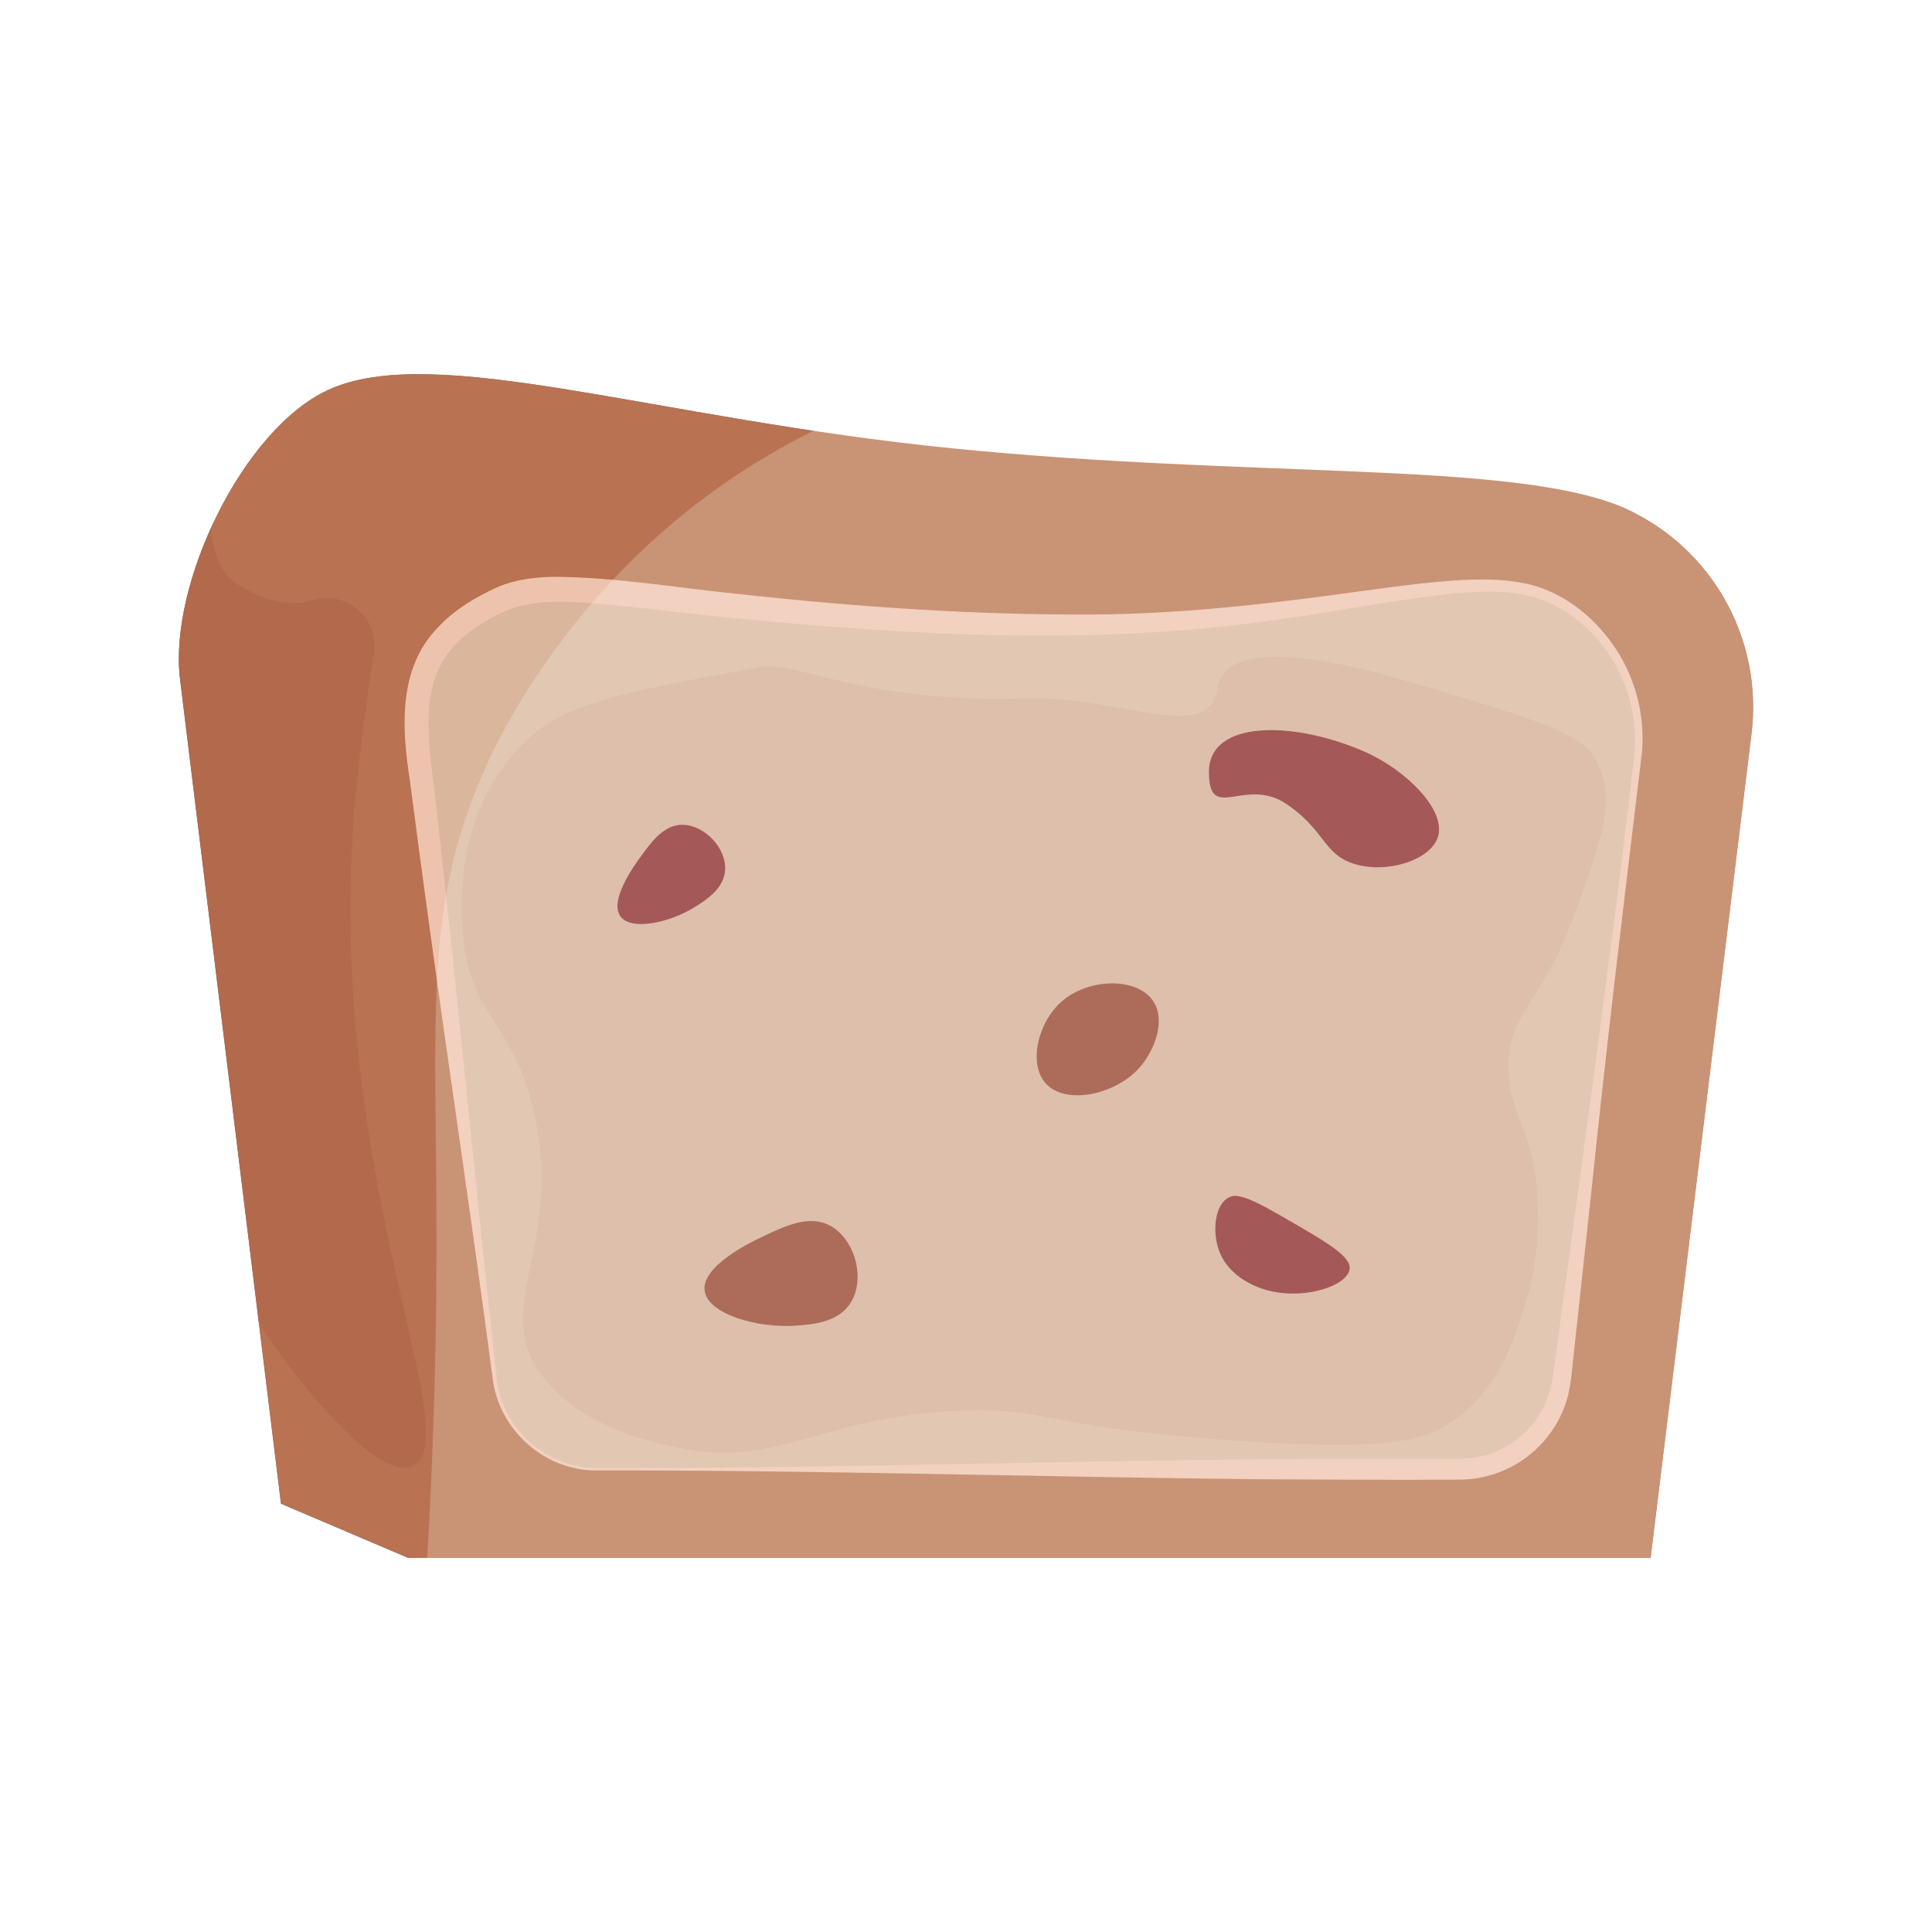
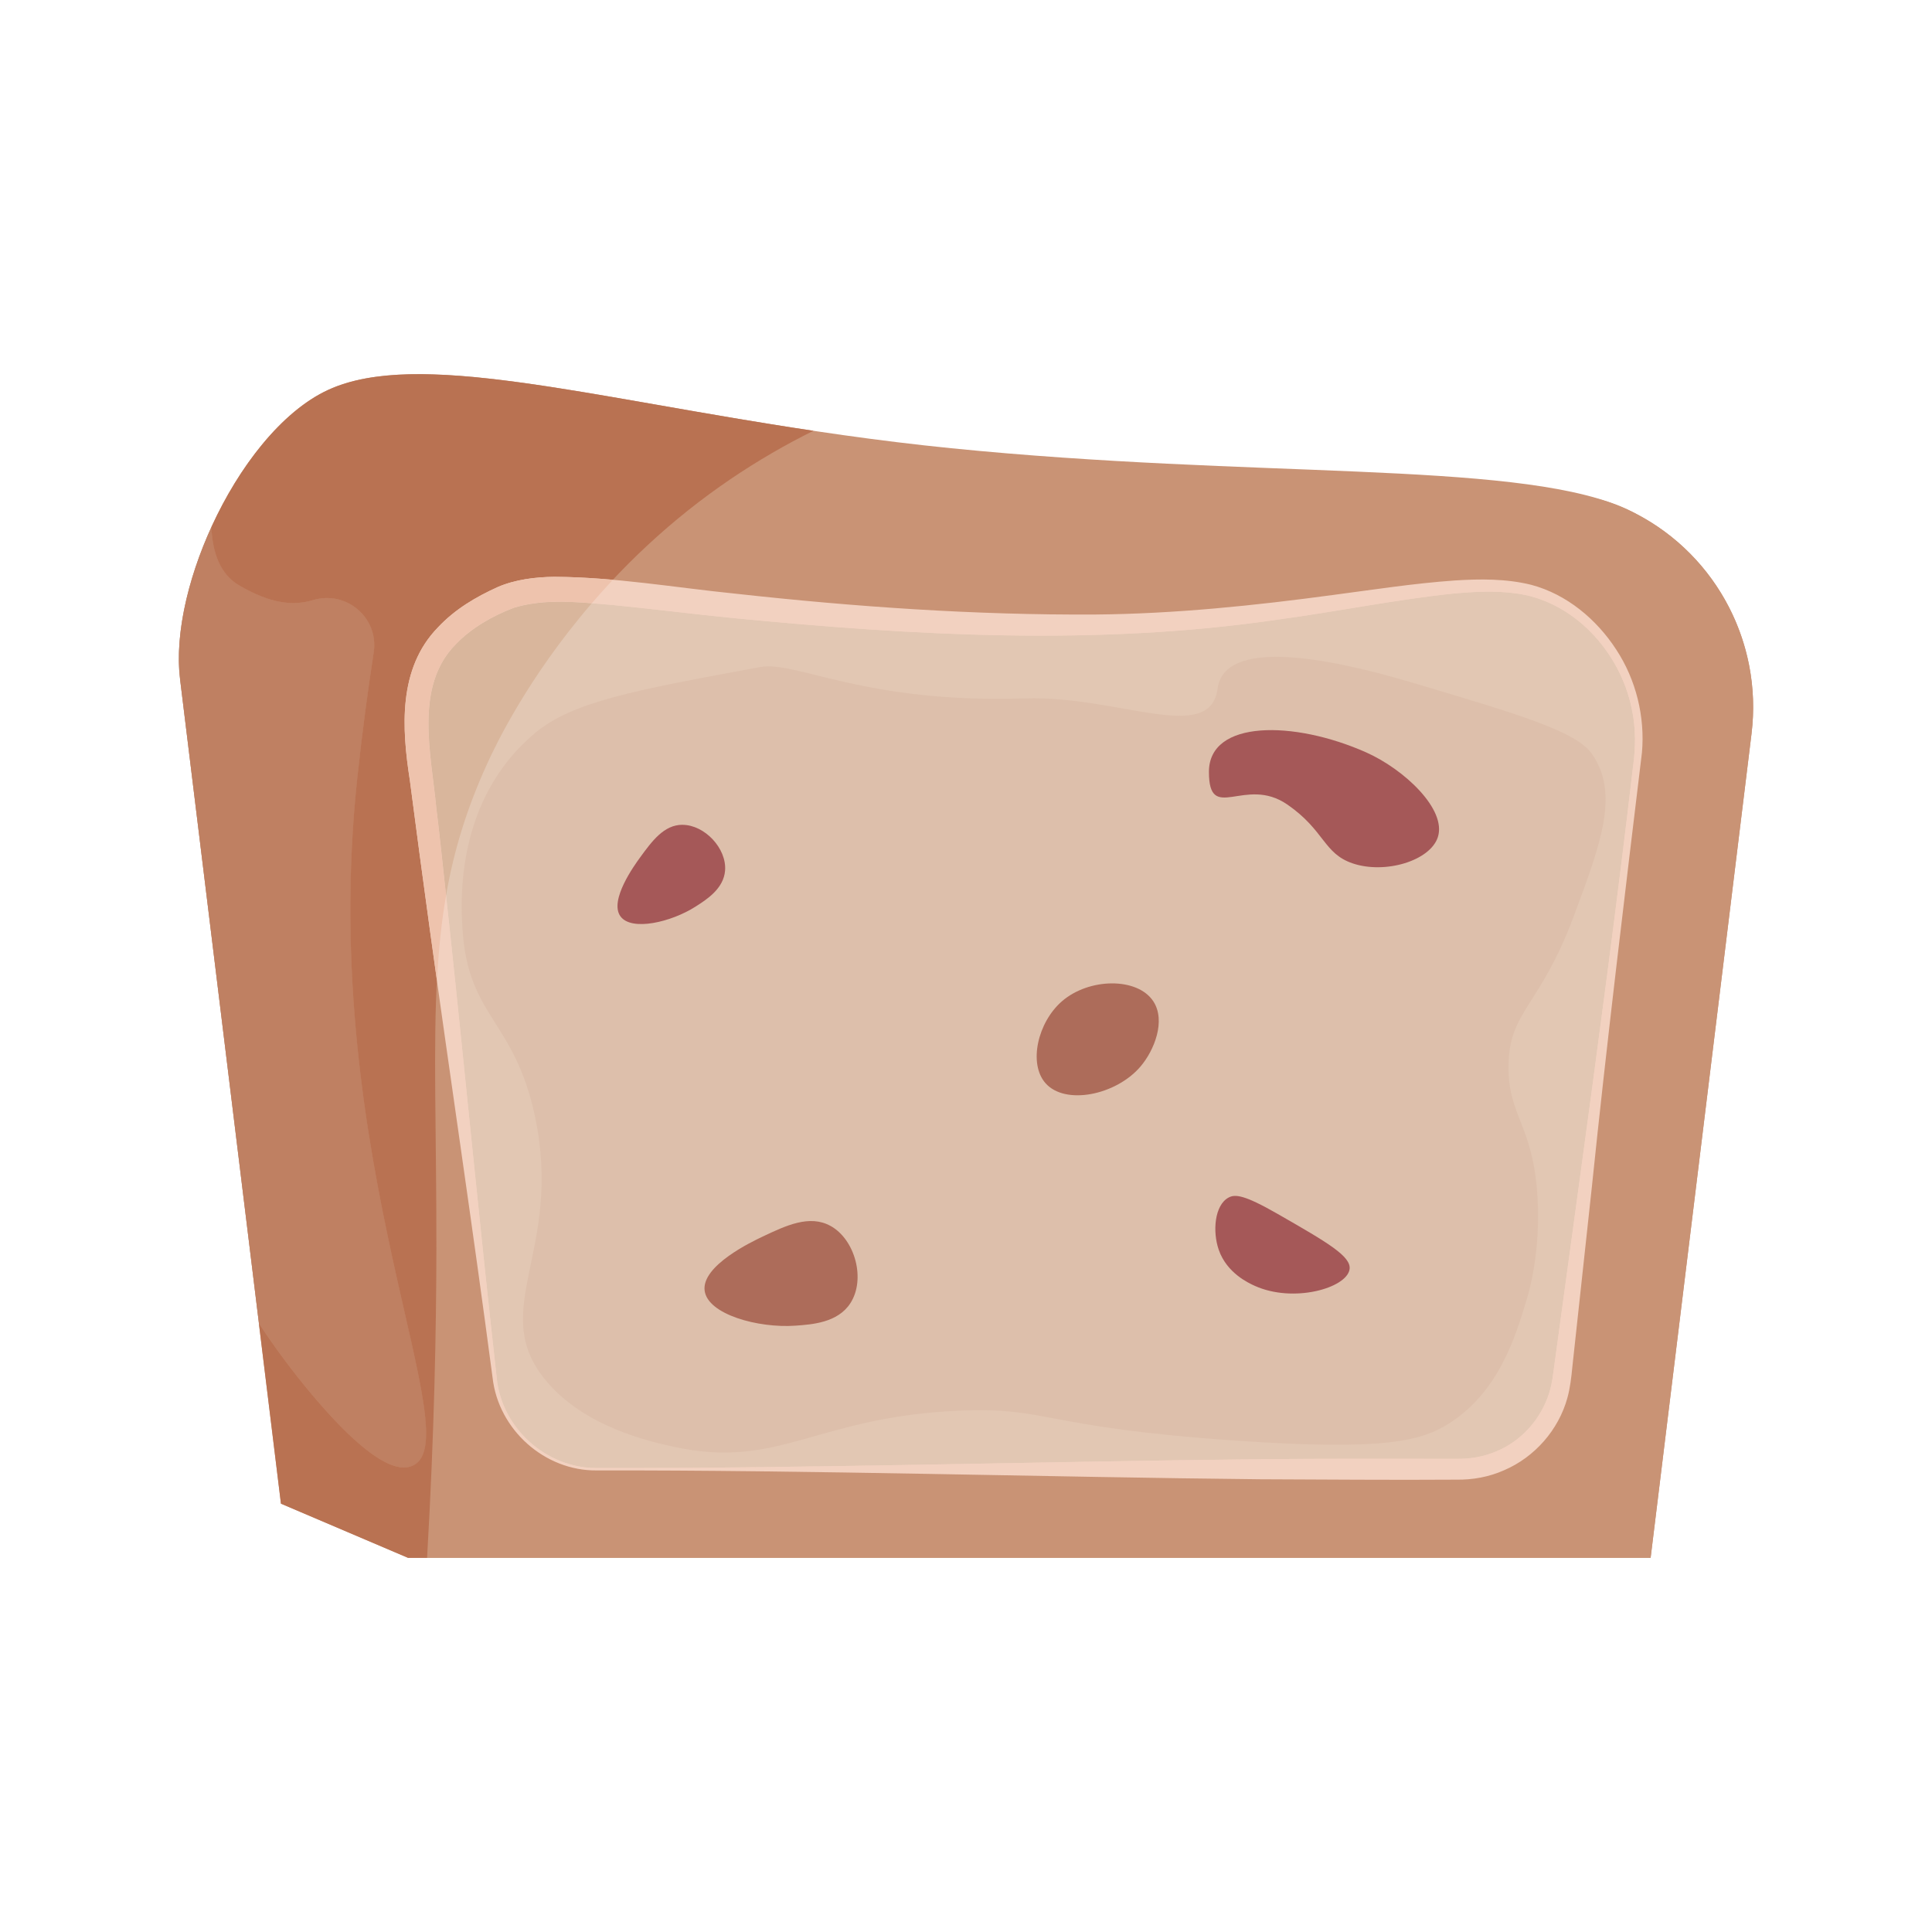
<svg xmlns="http://www.w3.org/2000/svg" viewBox="0 0 540 540">
  <defs>
    <style>
      .cls-1 {
-         opacity: .28;
+         fill: #eec3ad;
      }

-       .cls-1, .cls-2 {
+       .cls-2 {
        fill: #595959;
        mix-blend-mode: overlay;
+         opacity: .28;
      }

      .cls-3 {
        fill: #ddbfab;
      }

      .cls-4 {
-         clip-path: url(#clippath-2);
+         fill: #e2c7b3;
      }

      .cls-5 {
-         fill: #e2c7b3;
+         isolation: isolate;
      }

      .cls-6 {
-         isolation: isolate;
+         fill: #f2d1c0;
      }

      .cls-7 {
-         fill: #f2d1c0;
+         fill: #d9b69c;
      }

      .cls-8 {
        clip-path: url(#clippath-1);
      }

      .cls-9 {
+         fill: #bf8062;
+       }
+ 
+       .cls-10 {
+         fill: #b97252;
+       }
+ 
+       .cls-11 {
        fill: #a55858;
      }

-       .cls-10 {
+       .cls-12 {
        fill: #ad6c5a;
      }

-       .cls-11 {
+       .cls-13 {
        fill: #c99375;
      }

-       .cls-12 {
+       .cls-14 {
        fill: none;
      }
    </style>
    <clipPath id="clippath-1">
-       <path class="cls-12" d="m50.32,189.78l28.21,230.51,35.53,15.14h347.3s28.2-230.37,28.2-230.37c3.07-25.2-9.74-49.57-32-61.31-.02.02-.02,0-.03,0-.43-.23-.87-.46-1.32-.68-.5-.26-1.02-.52-1.57-.76-.49-.23-.99-.44-1.49-.65-30.56-12.85-102.6-7.84-187.29-16.36-83.08-8.35-144.63-29.95-174.15-16.3-24,11.08-44.6,54.54-41.39,80.78Z" />
-     </clipPath>
-     <clipPath id="clippath-2">
-       <path class="cls-12" d="m489.56,205.06l-28.21,230.36H114.06l-35.52-15.14-28.22-230.5c-3.22-26.24,17.38-69.71,41.38-80.79,29.54-13.64,91.09,7.95,174.16,16.29,84.27,8.47,156.02,3.56,186.83,16.17.67.27,1.32.55,1.95.84.52.24,1.03.49,1.52.73.23.11.48.23.7.36.25.13.51.27.75.4,22.23,11.73,35.02,36.09,31.95,61.27Z" />
+       <path class="cls-14" d="m489.56,205.06l-28.21,230.36H114.06l-35.52-15.14-28.22-230.5c-3.22-26.24,17.38-69.71,41.38-80.79,29.54-13.64,91.09,7.95,174.16,16.29,84.27,8.47,156.02,3.56,186.83,16.17.67.27,1.32.55,1.95.84.52.24,1.03.49,1.52.73.23.11.48.23.7.36.25.13.51.27.75.4,22.23,11.73,35.02,36.09,31.95,61.27Z" />
    </clipPath>
  </defs>
-   <g class="cls-6">
+   <g class="cls-5">
    <g id="_Layer_" data-name="&amp;lt;Layer&amp;gt;">
+       <path class="cls-13" d="m489.56,205.06l-28.21,230.36H114.06l-35.52-15.14-28.22-230.5c-3.22-26.24,17.38-69.71,41.38-80.79,29.54-13.64,91.09,7.95,174.16,16.29,84.27,8.47,156.02,3.56,186.83,16.17.67.27,1.32.55,1.95.84.52.24,1.03.49,1.52.73.23.11.48.23.7.36.25.13.51.27.75.4,22.23,11.73,35.02,36.09,31.95,61.27Z" />
+       <path class="cls-13" d="m114.06,435.42h347.3s28.2-230.37,28.2-230.37c3.22-26.28-10.87-51.67-34.91-62.76-29.65-13.67-67.16,6.79-153.26-1.87-83.08-8.35-144.62-29.94-174.16-16.3-24,11.08-44.6,54.55-41.38,80.79l28.22,230.51Z" />
+       <g class="cls-8">
+         <path class="cls-2" d="m69.05,93.14c5.37,1.55-23.25,58.3-2.13,70.54,8.75,5.07,15.01,5.74,20.55,4.07,9.36-2.82,18.47,4.97,16.98,14.63-1.6,10.35-3.2,22.16-4.59,35.13-11.52,107.61,32.91,186.66,14.88,192.38-2.43.77-9.33,1.59-27.64-20.2C25.6,316.47,19.28,206.87,47.8,129.27c8.22-22.37,17.55-37.21,21.26-36.14Z" />
+       </g>
+       <path class="cls-9" d="m50.32,189.78l22.05,180.09c4.52,6.85,9.42,13.47,14.75,19.81,18.31,21.79,25.21,20.96,27.64,20.2,18.03-5.71-26.4-84.76-14.88-192.38,1.39-12.96,2.99-24.77,4.59-35.13,1.49-9.66-7.63-17.45-16.98-14.63-5.54,1.67-11.8.99-20.55-4.07-5.38-3.11-7.53-9.11-7.84-16.35-6.65,14.57-10.25,30.35-8.76,42.46Z" />
+       <path class="cls-10" d="m136.18,213.41c2.71-5.94,15.97-34.13,44.59-60.81,15.27-14.23,31.18-24.54,46.58-32.19-63.6-9.52-110.89-22.85-135.66-11.42-12.92,5.97-24.85,21.33-32.61,38.33.31,7.24,2.46,13.24,7.84,16.35,8.75,5.07,15.01,5.74,20.55,4.07,9.36-2.82,18.47,4.97,16.98,14.63-1.6,10.35-3.2,22.16-4.59,35.13-11.52,107.61,32.91,186.66,14.88,192.38-2.43.77-9.33,1.59-27.64-20.2-5.33-6.34-10.24-12.97-14.75-19.81l6.17,50.41,35.52,15.14h5.33c2.03-34.94,2.57-64.11,2.6-86.21.1-65.46-4.13-95.65,14.19-135.8Z" />
      <g>
-         <path class="cls-11" d="m489.56,205.06l-28.21,230.36H114.06l-35.52-15.14-28.22-230.5c-3.22-26.24,17.38-69.71,41.38-80.79,29.54-13.64,91.09,7.95,174.16,16.29,84.27,8.47,156.02,3.56,186.83,16.17.67.27,1.32.55,1.95.84.52.24,1.03.49,1.52.73.23.11.48.23.7.36.25.13.51.27.75.4,22.23,11.73,35.02,36.09,31.95,61.27Z" />
-         <g>
-           <g>
-             <g>
-               <path class="cls-11" d="m114.06,435.42h347.3s28.2-230.37,28.2-230.37c3.22-26.28-10.87-51.67-34.91-62.76-29.65-13.67-67.16,6.79-153.26-1.87-83.08-8.35-144.62-29.94-174.16-16.3-24,11.08-44.6,54.55-41.38,80.79l28.22,230.51Z" />
-               <g>
-                 <path class="cls-5" d="m166.86,410.66h241.1c14.54,0,26.8-10.85,28.56-25.28l21.21-173.28c2.22-18.1-6.82-35.81-22.9-44.42-23.57-12.62-66.94,8.72-147.08,6.98-94.45-2.05-128.48-15.56-147.37-7.32-23.58,10.29-25.55,26.36-23.31,44.64l21.22,173.39c1.77,14.43,14.02,25.28,28.56,25.28Z" />
-                 <path class="cls-7" d="m166.86,410.33c58.33.13,127.04-1.89,185.37-2.47,17.79-.19,37.05-.12,54.77-.11,3.82.06,7.66-.55,11.19-2.07,7.06-2.88,12.6-9.13,14.83-16.41.82-2.52,1.08-5.22,1.45-7.85,1.41-10.44,5.37-39.25,6.84-50.1,5.09-37.19,10.8-79.85,15.12-116.99.78-5.46.82-11.01-.39-16.41-3.26-15.84-16.36-30.25-32.78-32.13-5.46-.7-10.97-.43-16.45.04-16.62,1.7-33.28,5.15-49.93,7.38-50.37,7.36-101.52,4.42-151.97-.47-11.16-1.11-22.34-2.53-33.47-3.63-9.36-.74-18.84-1.97-27.82.76-5.99,2.26-11.95,5.71-16.23,10.21-11.69,11.76-6.84,30.82-5.46,45.57,1.05,8.36,2.76,25.14,3.7,33.5,4.47,41.79,8.47,83.93,13.18,125.72,1.23,14.19,13.81,25.53,28.05,25.46h0Zm0,.66c-14.65.19-27.59-11.44-29.19-25.98-5.49-41.69-11.8-83.54-17.53-125.18-1.67-12-4.03-29.78-5.59-41.76-2.25-14.46-3.35-31.17,7.81-42.66,4.81-5.15,10.65-8.56,16.78-11.34,4.93-2.12,10.52-2.78,15.75-2.85,17.13.09,33.87,3.02,50.74,4.72,33.36,3.68,66.92,6.01,100.49,5.82,22.36-.19,44.65-2.51,66.81-5.51,11.13-1.46,22.25-3.2,33.59-4,7.15-.46,14.46-.53,21.47,1.21,9.89,2.63,18.25,9.62,23.75,18.1,5.54,8.43,8.08,18.76,7.19,28.79-4.66,38.62-10,82.57-14,121.41-1.21,10.87-4.27,39.7-5.45,50.26-.27,2.84-.62,5.95-1.4,8.73-2.46,8.91-9.13,16.52-17.64,20.17-4.21,1.89-8.84,2.73-13.44,2.65-17.7.13-36.98-.05-54.77-.11-58.33-.58-127.04-2.6-185.37-2.47h0Z" />
-               </g>
-               <path class="cls-3" d="m286.54,195.22c26.09-.87,51.63,13.05,53.77-2.73,1.9-14.02,29.73-9,53.91-1.84,30.91,9.15,46.45,13.86,50.76,20.11,7.65,11.1,2.56,24.76-5.08,45.25-9.54,25.61-18.1,26.42-18.27,41.9-.16,14.15,6.95,16.42,8.12,36.87.86,15.1-2.32,26.08-3.05,28.49-3.09,10.25-7.67,25.46-21.32,34.36-8.07,5.26-18.62,7.86-59.9,5.03-54.63-3.75-52.19-9.41-77.15-8.38-40.38,1.66-50.53,16.62-80.2,10.06-6.56-1.45-24.77-5.48-35.53-18.44-16.49-19.85,4.9-36.07-3.05-73.75-5.76-27.28-18.86-27.71-20.3-52.8-.43-7.4-2.06-35.77,20.3-54.47,10.51-8.79,27.99-12,62.94-18.44,9.99-1.84,29.08,10.26,74.03,8.76Z" />
-               <path class="cls-9" d="m381.77,210.26c10.71,4.75,22.67,15.99,20.1,23.76-2.18,6.59-14.71,10.35-23.76,7.31-8.22-2.76-7.81-9.21-18.28-16.45-11.87-8.2-21.93,5.48-21.93-9.14s23.81-14.38,43.86-5.48Z" />
-               <path class="cls-10" d="m296.78,279.89c7.58-6.61,21.15-6.8,25.59,0,3.52,5.4.3,13.68-3.66,18.28-6.83,7.94-21,10.83-26.5,4.57-4.8-5.46-2.18-16.96,4.57-22.85Z" />
-               <path class="cls-9" d="m190.78,230.54c6.17.03,12.37,6.59,11.88,12.79-.4,5.05-5.1,8.06-8.22,10.05-6.85,4.38-17.94,6.98-21.02,2.74-3.25-4.47,4.02-14.44,5.48-16.45,3.31-4.54,6.68-9.17,11.88-9.14Z" />
-             </g>
-             <path class="cls-10" d="m232.11,342.63c6.92,3.81,9.9,14.97,5.56,21.64-3.53,5.43-10.66,5.93-15.39,6.26-10.38.73-24.46-3.14-25.33-9.78-.92-7.01,13.34-13.76,16.21-15.12,6.5-3.08,13.12-6.21,18.95-2.99Z" />
-             <path class="cls-9" d="m343.39,334.72c1.81-.97,4.32-.82,13.71,4.57,13.82,7.93,20.73,11.89,20.1,15.53-.89,5.23-15.7,9.46-26.5,4.57-1.67-.76-7.78-3.52-10.05-10.05-1.79-5.13-1.18-12.51,2.74-14.62Z" />
-           </g>
-           <g class="cls-8">
-             <path class="cls-2" d="m322.66,87.74c-.5,14.6-76.95,4.35-141.88,64.86-28.62,26.68-41.88,54.87-44.59,60.81-18.32,40.15-14.09,70.34-14.19,135.8-.05,31.49-1.11,77.32-6.08,133.78-25-6.08-50-12.16-75-18.24C19.72,426.08-48.68,290.41,2.41,158.68c8.06-20.77,21-53.01,52.7-79.05,98.04-80.53,268.3-13.78,267.55,8.11Z" />
-           </g>
-         </g>
-         <g class="cls-4">
-           <path class="cls-1" d="m69.05,93.14c5.37,1.55-23.25,58.3-2.13,70.54,8.75,5.07,15.01,5.74,20.55,4.07,9.36-2.82,18.47,4.97,16.98,14.63-1.6,10.35-3.2,22.16-4.59,35.13-11.52,107.61,32.91,186.66,14.88,192.38-2.43.77-9.33,1.59-27.64-20.2C25.6,316.47,19.28,206.87,47.8,129.27c8.22-22.37,17.55-37.21,21.26-36.14Z" />
-         </g>
+         <path class="cls-4" d="m166.86,410.66h241.1c14.54,0,26.8-10.85,28.56-25.28l21.21-173.28c2.22-18.1-6.82-35.81-22.9-44.42-23.57-12.62-66.94,8.72-147.08,6.98-94.45-2.05-128.48-15.56-147.37-7.32-23.58,10.29-25.55,26.36-23.31,44.64l21.22,173.39c1.77,14.43,14.02,25.28,28.56,25.28Z" />
+         <path class="cls-6" d="m166.86,410.33c58.33.13,127.04-1.89,185.37-2.47,17.79-.19,37.05-.12,54.77-.11,3.82.06,7.66-.55,11.19-2.07,7.06-2.88,12.6-9.13,14.83-16.41.82-2.52,1.08-5.22,1.45-7.85,1.41-10.44,5.37-39.25,6.84-50.1,5.09-37.19,10.8-79.85,15.12-116.99.78-5.46.82-11.01-.39-16.41-3.26-15.84-16.36-30.25-32.78-32.13-5.46-.7-10.97-.43-16.45.04-16.62,1.7-33.28,5.15-49.93,7.38-50.37,7.36-101.52,4.42-151.97-.47-11.16-1.11-22.34-2.53-33.47-3.63-9.36-.74-18.84-1.97-27.82.76-5.99,2.26-11.95,5.71-16.23,10.21-11.69,11.76-6.84,30.82-5.46,45.57,1.05,8.36,2.76,25.14,3.7,33.5,4.47,41.79,8.47,83.93,13.18,125.72,1.23,14.19,13.81,25.53,28.05,25.46h0Zm0,.66c-14.65.19-27.59-11.44-29.19-25.98-5.49-41.69-11.8-83.54-17.53-125.18-1.67-12-4.03-29.78-5.59-41.76-2.25-14.46-3.35-31.17,7.81-42.66,4.81-5.15,10.65-8.56,16.78-11.34,4.93-2.12,10.52-2.78,15.75-2.85,17.13.09,33.87,3.02,50.74,4.72,33.36,3.68,66.92,6.01,100.49,5.82,22.36-.19,44.65-2.51,66.81-5.51,11.13-1.46,22.25-3.2,33.59-4,7.15-.46,14.46-.53,21.47,1.21,9.89,2.63,18.25,9.62,23.75,18.1,5.54,8.43,8.08,18.76,7.19,28.79-4.66,38.62-10,82.57-14,121.41-1.21,10.87-4.27,39.7-5.45,50.26-.27,2.84-.62,5.95-1.4,8.73-2.46,8.91-9.13,16.52-17.64,20.17-4.21,1.89-8.84,2.73-13.44,2.65-17.7.13-36.98-.05-54.77-.11-58.33-.58-127.04-2.6-185.37-2.47h0Z" />
+       </g>
+       <path class="cls-3" d="m286.54,195.22c26.09-.87,51.63,13.05,53.77-2.73,1.9-14.02,29.73-9,53.91-1.84,30.91,9.15,46.45,13.86,50.76,20.11,7.65,11.1,2.56,24.76-5.08,45.25-9.54,25.61-18.1,26.42-18.27,41.9-.16,14.15,6.95,16.42,8.12,36.87.86,15.1-2.32,26.08-3.05,28.49-3.09,10.25-7.67,25.46-21.32,34.36-8.07,5.26-18.62,7.86-59.9,5.03-54.63-3.75-52.19-9.41-77.15-8.38-40.38,1.66-50.53,16.62-80.2,10.06-6.56-1.45-24.77-5.48-35.53-18.44-16.49-19.85,4.9-36.07-3.05-73.75-5.76-27.28-18.86-27.71-20.3-52.8-.43-7.4-2.06-35.77,20.3-54.47,10.51-8.79,27.99-12,62.94-18.44,9.99-1.84,29.08,10.26,74.03,8.76Z" />
+       <path class="cls-11" d="m381.77,210.26c10.71,4.75,22.67,15.99,20.1,23.76-2.18,6.59-14.71,10.35-23.76,7.31-8.22-2.76-7.81-9.21-18.28-16.45-11.87-8.2-21.93,5.48-21.93-9.14s23.81-14.38,43.86-5.48Z" />
+       <path class="cls-12" d="m296.78,279.89c7.58-6.61,21.15-6.8,25.59,0,3.52,5.4.3,13.68-3.66,18.28-6.83,7.94-21,10.83-26.5,4.57-4.8-5.46-2.18-16.96,4.57-22.85Z" />
+       <path class="cls-11" d="m190.78,230.54c6.17.03,12.37,6.59,11.88,12.79-.4,5.05-5.1,8.06-8.22,10.05-6.85,4.38-17.94,6.98-21.02,2.74-3.25-4.47,4.02-14.44,5.48-16.45,3.31-4.54,6.68-9.17,11.88-9.14Z" />
+       <path class="cls-12" d="m232.11,342.63c6.92,3.81,9.9,14.97,5.56,21.64-3.53,5.43-10.66,5.93-15.39,6.26-10.38.73-24.46-3.14-25.33-9.78-.92-7.01,13.34-13.76,16.21-15.12,6.5-3.08,13.12-6.21,18.95-2.99Z" />
+       <path class="cls-11" d="m343.39,334.72c1.81-.97,4.32-.82,13.71,4.57,13.82,7.93,20.73,11.89,20.1,15.53-.89,5.23-15.7,9.46-26.5,4.57-1.67-.76-7.78-3.52-10.05-10.05-1.79-5.13-1.18-12.51,2.74-14.62Z" />
+       <g>
+         <path class="cls-7" d="m165.4,168.62c-7.37-.59-14.73-.88-21.78,1.26-5.99,2.26-11.95,5.71-16.23,10.21-11.69,11.76-6.84,30.82-5.46,45.57.75,5.96,1.83,16.2,2.74,24.62,2.13-12.25,5.67-24.05,11.52-36.87,2.17-4.75,11.09-23.73,29.21-44.79Z" />
+         <path class="cls-6" d="m171.44,169.12c11.13,1.1,22.31,2.52,33.47,3.63,50.45,4.89,101.6,7.84,151.97.47,16.65-2.23,33.31-5.68,49.93-7.38,5.49-.46,11-.74,16.45-.04,16.41,1.88,29.52,16.28,32.78,32.13,1.21,5.39,1.17,10.94.39,16.41-4.32,37.14-10.03,79.8-15.12,116.99-1.47,10.84-5.43,39.66-6.84,50.09-.38,2.64-.63,5.33-1.45,7.85-2.24,7.29-7.77,13.53-14.83,16.41-3.52,1.52-7.37,2.13-11.19,2.07-17.72,0-36.98-.08-54.77.11-58.32.58-127.04,2.6-185.37,2.47-14.24.07-26.81-11.27-28.05-25.46-4.71-41.78-8.72-83.93-13.18-125.72-.27-2.4-.6-5.5-.97-8.89-.63,3.65-1.14,7.34-1.55,11.11l15.18,124c1.77,14.43,14.02,25.28,28.56,25.28h241.1c14.54,0,26.8-10.85,28.56-25.28l21.21-173.28c2.22-18.1-6.82-35.81-22.9-44.42-23.57-12.62-66.94,8.72-147.08,6.98-60.89-1.32-96.66-7.4-119.46-9.35-.99,1.11-1.96,2.21-2.9,3.3,2.02.16,4.03.34,6.04.5Z" />
+         <path class="cls-1" d="m154.9,161.22c-5.23.07-10.82.73-15.75,2.85-6.13,2.78-11.97,6.19-16.78,11.34-11.16,11.49-10.06,28.2-7.81,42.66,1.56,11.98,3.92,29.76,5.59,41.76.66,4.76,1.32,9.53,1.99,14.29.23-4.37.54-8.61.99-12.74.4-3.77.91-7.46,1.55-11.11-.9-8.42-1.99-18.65-2.74-24.62-1.38-14.75-6.23-33.81,5.46-45.57,4.28-4.5,10.24-7.94,16.23-10.21,7.05-2.15,14.41-1.85,21.78-1.26.94-1.1,1.91-2.2,2.9-3.3.97-1.08,1.98-2.17,3-3.26-5.44-.48-10.9-.8-16.4-.83Z" />
      </g>
    </g>
  </g>
</svg>
